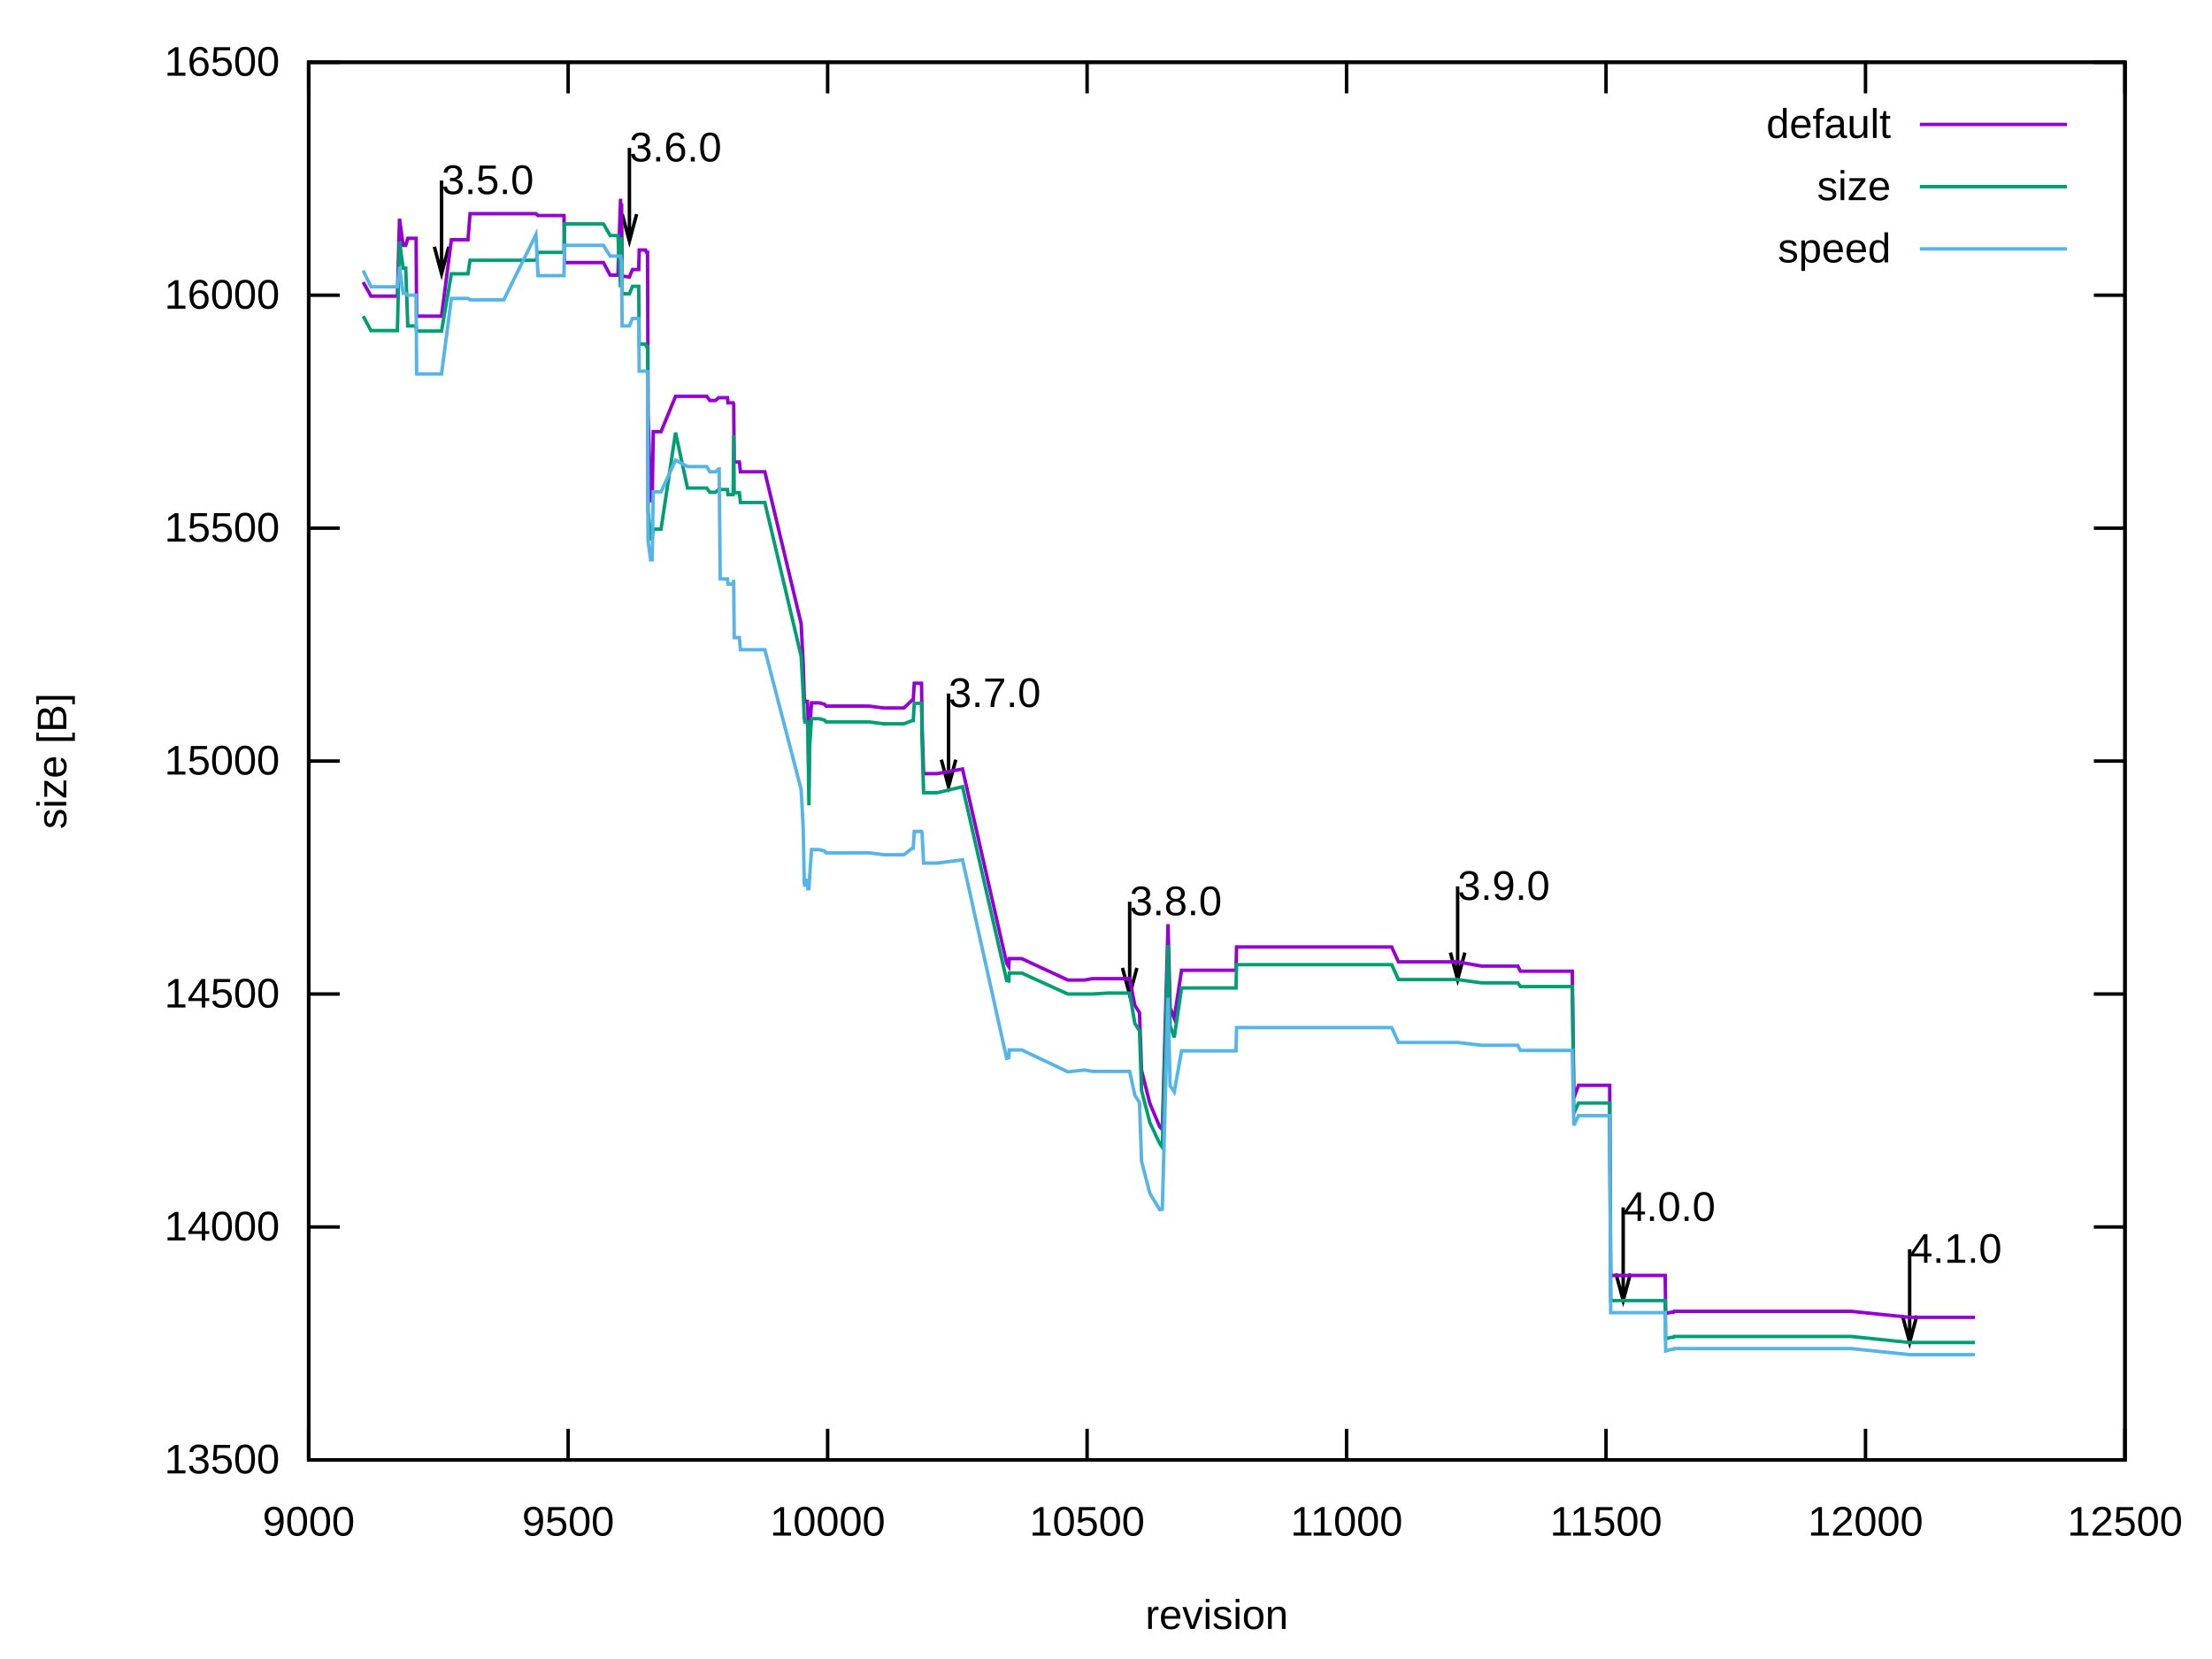
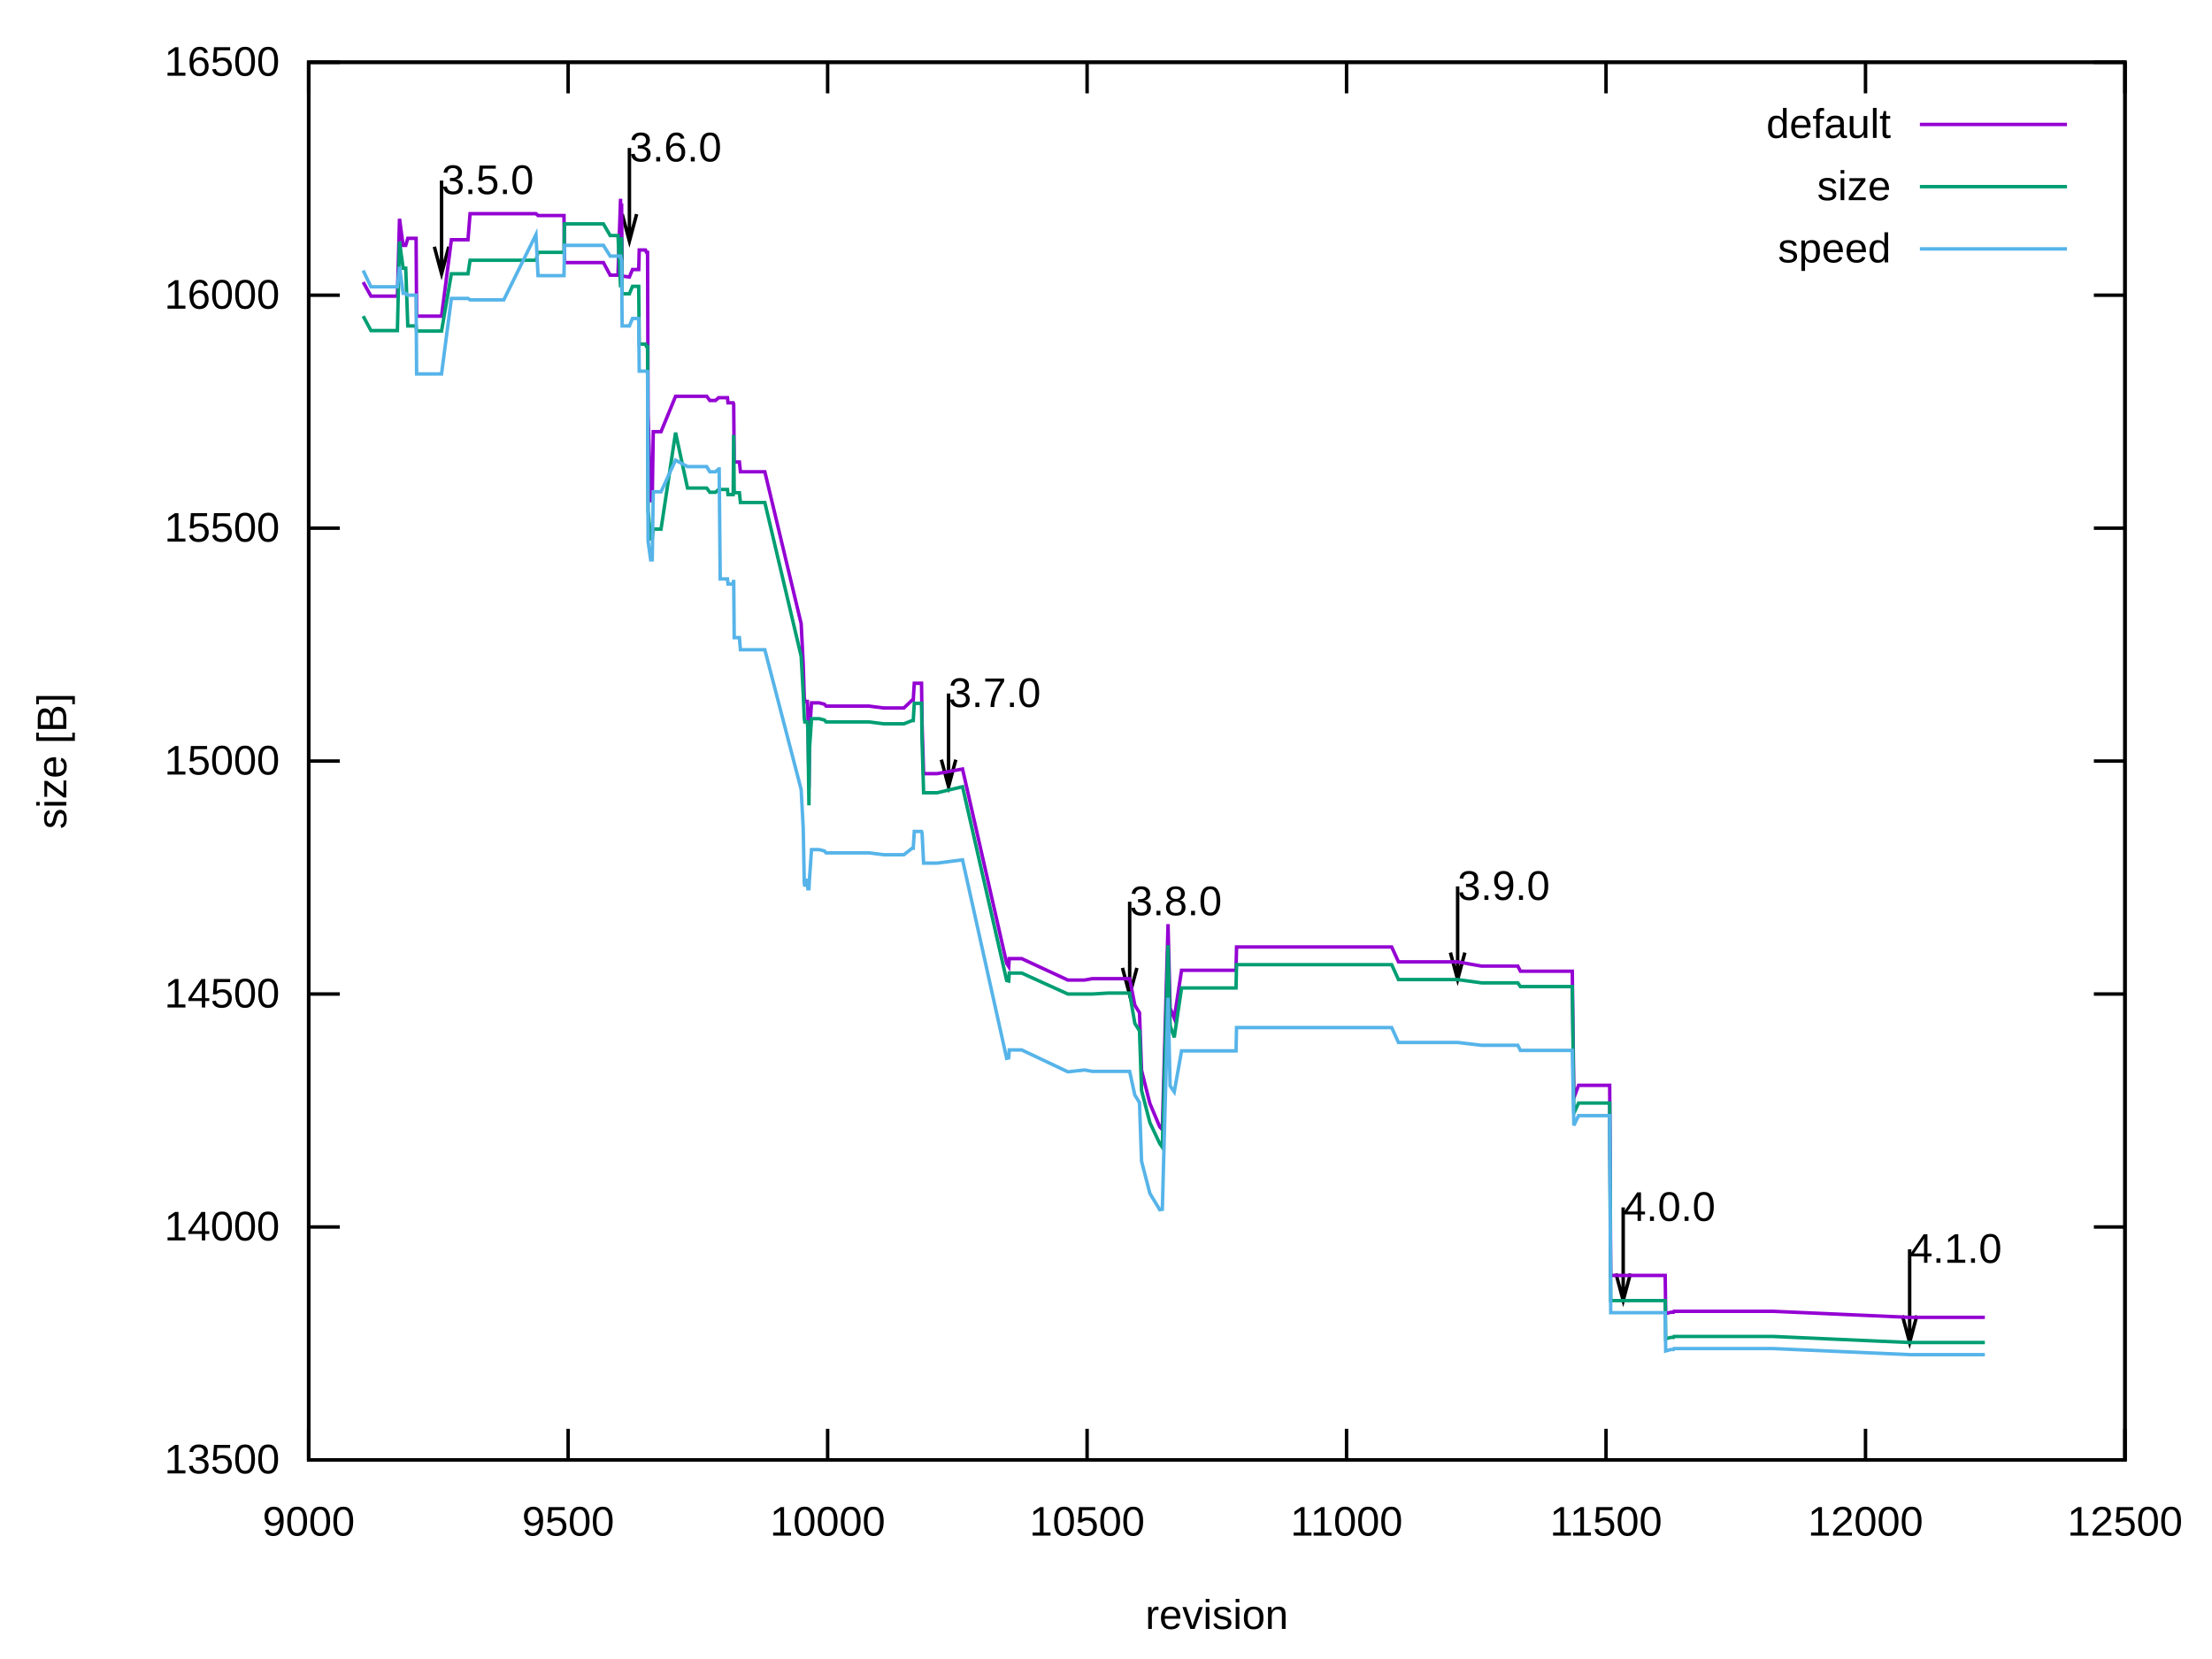
<svg xmlns="http://www.w3.org/2000/svg" xmlns:xlink="http://www.w3.org/1999/xlink" width="640" height="480" viewBox="0 0 640 480">
  <g id="gnuplot_canvas">
    <rect x="0" y="0" width="640" height="480" fill="none" />
    <defs>
      <circle id="gpDot" r="0.5" stroke-width="0.5" stroke="currentColor" />
      <path id="gpPt0" stroke-width="0.222" stroke="currentColor" d="M-1,0 h2 M0,-1 v2" />
      <path id="gpPt1" stroke-width="0.222" stroke="currentColor" d="M-1,-1 L1,1 M1,-1 L-1,1" />
      <path id="gpPt2" stroke-width="0.222" stroke="currentColor" d="M-1,0 L1,0 M0,-1 L0,1 M-1,-1 L1,1 M-1,1 L1,-1" />
      <rect id="gpPt3" stroke-width="0.222" stroke="currentColor" x="-1" y="-1" width="2" height="2" />
      <rect id="gpPt4" stroke-width="0.222" stroke="currentColor" fill="currentColor" x="-1" y="-1" width="2" height="2" />
      <circle id="gpPt5" stroke-width="0.222" stroke="currentColor" cx="0" cy="0" r="1" />
      <use xlink:href="#gpPt5" id="gpPt6" fill="currentColor" stroke="none" />
      <path id="gpPt7" stroke-width="0.222" stroke="currentColor" d="M0,-1.33 L-1.33,0.67 L1.33,0.67 z" />
      <use xlink:href="#gpPt7" id="gpPt8" fill="currentColor" stroke="none" />
      <use xlink:href="#gpPt7" id="gpPt9" stroke="currentColor" transform="rotate(180)" />
      <use xlink:href="#gpPt9" id="gpPt10" fill="currentColor" stroke="none" />
      <use xlink:href="#gpPt3" id="gpPt11" stroke="currentColor" transform="rotate(45)" />
      <use xlink:href="#gpPt11" id="gpPt12" fill="currentColor" stroke="none" />
      <path id="gpPt13" stroke-width="0.222" stroke="currentColor" d="M0,1.330 L1.265,0.411 L0.782,-1.067 L-0.782,-1.076 L-1.265,0.411 z" />
      <use xlink:href="#gpPt13" id="gpPt14" fill="currentColor" stroke="none" />
      <filter id="textbox" filterUnits="objectBoundingBox" x="0" y="0" height="1" width="1">
        <feFlood flood-color="white" flood-opacity="1" result="bgnd" />
        <feComposite in="SourceGraphic" in2="bgnd" operator="atop" />
      </filter>
      <filter id="greybox" filterUnits="objectBoundingBox" x="0" y="0" height="1" width="1">
        <feFlood flood-color="lightgrey" flood-opacity="1" result="grey" />
        <feComposite in="SourceGraphic" in2="grey" operator="atop" />
      </filter>
    </defs>
    <g fill="none" color="white" stroke="currentColor" stroke-width="1.00" stroke-linecap="butt" stroke-linejoin="miter">
</g>
    <g fill="none" color="black" stroke="currentColor" stroke-width="1.00" stroke-linecap="butt" stroke-linejoin="miter">
      <path stroke="black" d="M89.31,422.40 L98.31,422.40 M614.82,422.40 L605.82,422.40  " />
      <g transform="translate(80.92,426.30)" stroke="none" fill="black" font-family="Arial" font-size="12.00" text-anchor="end">
        <text>
          <tspan font-family="Arial"> 13500</tspan>
        </text>
      </g>
    </g>
    <g fill="none" color="black" stroke="currentColor" stroke-width="1.00" stroke-linecap="butt" stroke-linejoin="miter">
      <path stroke="black" d="M89.31,355.00 L98.31,355.00 M614.82,355.00 L605.82,355.00  " />
      <g transform="translate(80.92,358.90)" stroke="none" fill="black" font-family="Arial" font-size="12.00" text-anchor="end">
        <text>
          <tspan font-family="Arial"> 14000</tspan>
        </text>
      </g>
    </g>
    <g fill="none" color="black" stroke="currentColor" stroke-width="1.00" stroke-linecap="butt" stroke-linejoin="miter">
      <path stroke="black" d="M89.31,287.60 L98.31,287.60 M614.82,287.60 L605.82,287.60  " />
      <g transform="translate(80.92,291.50)" stroke="none" fill="black" font-family="Arial" font-size="12.00" text-anchor="end">
        <text>
          <tspan font-family="Arial"> 14500</tspan>
        </text>
      </g>
    </g>
    <g fill="none" color="black" stroke="currentColor" stroke-width="1.00" stroke-linecap="butt" stroke-linejoin="miter">
      <path stroke="black" d="M89.31,220.20 L98.31,220.20 M614.82,220.20 L605.82,220.20  " />
      <g transform="translate(80.92,224.10)" stroke="none" fill="black" font-family="Arial" font-size="12.00" text-anchor="end">
        <text>
          <tspan font-family="Arial"> 15000</tspan>
        </text>
      </g>
    </g>
    <g fill="none" color="black" stroke="currentColor" stroke-width="1.00" stroke-linecap="butt" stroke-linejoin="miter">
      <path stroke="black" d="M89.31,152.81 L98.31,152.81 M614.82,152.81 L605.82,152.81  " />
      <g transform="translate(80.92,156.71)" stroke="none" fill="black" font-family="Arial" font-size="12.00" text-anchor="end">
        <text>
          <tspan font-family="Arial"> 15500</tspan>
        </text>
      </g>
    </g>
    <g fill="none" color="black" stroke="currentColor" stroke-width="1.00" stroke-linecap="butt" stroke-linejoin="miter">
      <path stroke="black" d="M89.31,85.41 L98.31,85.41 M614.82,85.41 L605.82,85.41  " />
      <g transform="translate(80.92,89.31)" stroke="none" fill="black" font-family="Arial" font-size="12.00" text-anchor="end">
        <text>
          <tspan font-family="Arial"> 16000</tspan>
        </text>
      </g>
    </g>
    <g fill="none" color="black" stroke="currentColor" stroke-width="1.00" stroke-linecap="butt" stroke-linejoin="miter">
      <path stroke="black" d="M89.31,18.01 L98.31,18.01 M614.82,18.01 L605.82,18.01  " />
      <g transform="translate(80.92,21.91)" stroke="none" fill="black" font-family="Arial" font-size="12.00" text-anchor="end">
        <text>
          <tspan font-family="Arial"> 16500</tspan>
        </text>
      </g>
    </g>
    <g fill="none" color="black" stroke="currentColor" stroke-width="1.00" stroke-linecap="butt" stroke-linejoin="miter">
      <path stroke="black" d="M89.31,422.40 L89.31,413.40 M89.31,18.01 L89.31,27.01  " />
      <g transform="translate(89.31,444.30)" stroke="none" fill="black" font-family="Arial" font-size="12.00" text-anchor="middle">
        <text>
          <tspan font-family="Arial"> 9000</tspan>
        </text>
      </g>
    </g>
    <g fill="none" color="black" stroke="currentColor" stroke-width="1.00" stroke-linecap="butt" stroke-linejoin="miter">
      <path stroke="black" d="M164.38,422.40 L164.38,413.40 M164.38,18.01 L164.38,27.01  " />
      <g transform="translate(164.38,444.30)" stroke="none" fill="black" font-family="Arial" font-size="12.00" text-anchor="middle">
        <text>
          <tspan font-family="Arial"> 9500</tspan>
        </text>
      </g>
    </g>
    <g fill="none" color="black" stroke="currentColor" stroke-width="1.00" stroke-linecap="butt" stroke-linejoin="miter">
      <path stroke="black" d="M239.46,422.40 L239.46,413.40 M239.46,18.01 L239.46,27.01  " />
      <g transform="translate(239.46,444.30)" stroke="none" fill="black" font-family="Arial" font-size="12.00" text-anchor="middle">
        <text>
          <tspan font-family="Arial"> 10000</tspan>
        </text>
      </g>
    </g>
    <g fill="none" color="black" stroke="currentColor" stroke-width="1.00" stroke-linecap="butt" stroke-linejoin="miter">
      <path stroke="black" d="M314.53,422.40 L314.53,413.40 M314.53,18.01 L314.53,27.01  " />
      <g transform="translate(314.53,444.30)" stroke="none" fill="black" font-family="Arial" font-size="12.00" text-anchor="middle">
        <text>
          <tspan font-family="Arial"> 10500</tspan>
        </text>
      </g>
    </g>
    <g fill="none" color="black" stroke="currentColor" stroke-width="1.00" stroke-linecap="butt" stroke-linejoin="miter">
      <path stroke="black" d="M389.60,422.40 L389.60,413.40 M389.60,18.01 L389.60,27.01  " />
      <g transform="translate(389.60,444.30)" stroke="none" fill="black" font-family="Arial" font-size="12.00" text-anchor="middle">
        <text>
          <tspan font-family="Arial"> 11000</tspan>
        </text>
      </g>
    </g>
    <g fill="none" color="black" stroke="currentColor" stroke-width="1.00" stroke-linecap="butt" stroke-linejoin="miter">
      <path stroke="black" d="M464.67,422.40 L464.67,413.40 M464.67,18.01 L464.67,27.01  " />
      <g transform="translate(464.67,444.30)" stroke="none" fill="black" font-family="Arial" font-size="12.00" text-anchor="middle">
        <text>
          <tspan font-family="Arial"> 11500</tspan>
        </text>
      </g>
    </g>
    <g fill="none" color="black" stroke="currentColor" stroke-width="1.00" stroke-linecap="butt" stroke-linejoin="miter">
      <path stroke="black" d="M539.75,422.40 L539.75,413.40 M539.75,18.01 L539.75,27.01  " />
      <g transform="translate(539.75,444.30)" stroke="none" fill="black" font-family="Arial" font-size="12.00" text-anchor="middle">
        <text>
          <tspan font-family="Arial"> 12000</tspan>
        </text>
      </g>
    </g>
    <g fill="none" color="black" stroke="currentColor" stroke-width="1.00" stroke-linecap="butt" stroke-linejoin="miter">
      <path stroke="black" d="M614.82,422.40 L614.82,413.40 M614.82,18.01 L614.82,27.01  " />
      <g transform="translate(614.82,444.30)" stroke="none" fill="black" font-family="Arial" font-size="12.00" text-anchor="middle">
        <text>
          <tspan font-family="Arial"> 12500</tspan>
        </text>
      </g>
    </g>
    <g fill="none" color="black" stroke="currentColor" stroke-width="1.00" stroke-linecap="butt" stroke-linejoin="miter">
</g>
    <g fill="none" color="black" stroke="currentColor" stroke-width="1.00" stroke-linecap="butt" stroke-linejoin="miter">
      <path stroke="black" d="M89.31,18.01 L89.31,422.40 L614.82,422.40 L614.82,18.01 L89.31,18.01 Z  " />
      <g transform="translate(127.75,56.15)" stroke="none" fill="black" font-family="Arial" font-size="12.00" text-anchor="start">
        <text>
          <tspan font-family="Arial">3.5.0</tspan>
        </text>
      </g>
      <g transform="translate(182.10,46.71)" stroke="none" fill="black" font-family="Arial" font-size="12.00" text-anchor="start">
        <text>
          <tspan font-family="Arial">3.6.0</tspan>
        </text>
      </g>
      <g transform="translate(274.44,204.56)" stroke="none" fill="black" font-family="Arial" font-size="12.00" text-anchor="start">
        <text>
          <tspan font-family="Arial">3.7.0</tspan>
        </text>
      </g>
      <g transform="translate(326.84,264.81)" stroke="none" fill="black" font-family="Arial" font-size="12.00" text-anchor="start">
        <text>
          <tspan font-family="Arial">3.8.0</tspan>
        </text>
      </g>
      <g transform="translate(421.73,260.37)" stroke="none" fill="black" font-family="Arial" font-size="12.00" text-anchor="start">
        <text>
          <tspan font-family="Arial">3.9.0</tspan>
        </text>
      </g>
      <g transform="translate(469.63,353.24)" stroke="none" fill="black" font-family="Arial" font-size="12.00" text-anchor="start">
        <text>
          <tspan font-family="Arial">4.0.0</tspan>
        </text>
      </g>
      <g transform="translate(552.51,365.37)" stroke="none" fill="black" font-family="Arial" font-size="12.00" text-anchor="start">
        <text>
          <tspan font-family="Arial">4.1.0</tspan>
        </text>
      </g>
      <path stroke="black" d="M125.67,71.39 L127.76,79.20 L129.85,71.39 M127.76,52.24 L127.76,79.20 M180.02,61.95 L182.11,69.76 L184.20,61.95   M182.11,42.80 L182.11,69.76 M272.36,219.80 L274.45,227.61 L276.54,219.80 M274.45,200.65 L274.45,227.61 M324.76,280.05   L326.85,287.86 L328.94,280.05 M326.85,260.90 L326.85,287.86 M419.65,275.61 L421.74,283.41 L423.83,275.61 M421.74,256.46   L421.74,283.41 M467.55,368.48 L469.64,376.29 L471.73,368.48 M469.64,349.33 L469.64,376.29 M550.43,380.61 L552.52,388.42   L554.61,380.61 M552.52,361.46 L552.52,388.42  " />
    </g>
    <g fill="none" color="black" stroke="currentColor" stroke-width="1.00" stroke-linecap="butt" stroke-linejoin="miter">
      <g transform="translate(19.18,220.21) rotate(270)" stroke="none" fill="black" font-family="Arial" font-size="12.00" text-anchor="middle">
        <text>
          <tspan font-family="Arial">size [B]</tspan>
        </text>
      </g>
    </g>
    <g fill="none" color="black" stroke="currentColor" stroke-width="1.00" stroke-linecap="butt" stroke-linejoin="miter">
      <g transform="translate(352.06,471.30)" stroke="none" fill="black" font-family="Arial" font-size="12.00" text-anchor="middle">
        <text>
          <tspan font-family="Arial">revision</tspan>
        </text>
      </g>
    </g>
    <g fill="none" color="black" stroke="currentColor" stroke-width="1.00" stroke-linecap="butt" stroke-linejoin="miter">
</g>
    <g id="gnuplot_plot_1">
      <g fill="none" color="black" stroke="currentColor" stroke-width="1.00" stroke-linecap="butt" stroke-linejoin="miter">
        <g transform="translate(547.09,39.91)" stroke="none" fill="black" font-family="Arial" font-size="12.00" text-anchor="end">
          <text>
            <tspan font-family="Arial">default</tspan>
          </text>
        </g>
      </g>
      <g fill="none" color="black" stroke="currentColor" stroke-width="1.00" stroke-linecap="butt" stroke-linejoin="miter">
-         <path stroke="rgb(148,   0, 211)" d="M555.48,36.01 L598.04,36.01 M105.08,81.63 L107.33,85.68 L107.93,85.68 L108.38,85.68 L110.03,85.68 L112.88,85.68   L114.98,85.68 L115.59,63.30 L116.64,70.99 L117.39,70.99 L117.99,68.96 L118.29,68.96 L120.39,68.96 L120.54,91.47   L122.04,91.47 L124.29,91.47 L127.75,91.47 L130.60,69.37 L133.00,69.37 L135.40,69.37 L136.01,61.82 L137.21,61.82   L142.46,61.82 L145.76,61.82 L155.07,61.82 L155.67,62.36 L156.12,62.36 L157.18,62.36 L158.53,62.36 L161.08,62.36   L162.43,62.36 L163.18,62.36 L163.33,75.97 L164.08,75.97 L167.54,75.97 L170.39,75.97 L171.89,75.97 L174.59,75.97   L176.54,79.61 L177.75,79.61 L178.80,79.61 L179.55,57.51 L179.70,80.96 L179.85,58.85 L180.00,79.88 L182.10,80.15   L183.00,77.99 L184.20,77.99 L184.65,77.99 L184.80,77.99 L184.95,72.33 L185.10,72.33 L185.40,72.33 L186.15,72.33   L186.30,72.33 L186.75,72.33 L187.05,73.01 L187.36,73.01 L187.51,119.92 L188.26,144.85 L188.71,144.85 L189.01,124.90   L189.16,124.90 L189.31,124.90 L191.26,124.90 L195.46,114.66 L198.92,114.66 L200.42,114.66 L201.47,114.66 L202.07,114.66   L203.57,114.66 L204.02,114.66 L204.17,114.66 L204.32,114.66 L204.47,114.66 L205.37,115.87 L207.02,115.87 L207.93,115.06   L208.08,115.06 L208.38,115.06 L208.98,115.06 L209.88,115.06 L210.48,115.06 L210.63,116.55 L211.68,116.55 L212.13,116.55   L212.28,116.95 L212.43,133.67 L213.93,133.67 L214.23,136.50 L214.83,136.50 L221.29,136.50 L231.80,180.44 L232.40,192.17   L232.70,201.87 L232.85,202.95 L233.60,202.95 L233.75,205.92 L234.05,227.89 L234.20,211.98 L234.80,203.36 L235.85,203.36   L237.05,203.36 L238.55,203.76 L239.01,204.30 L239.46,204.30 L242.01,204.30 L246.66,204.30 L248.16,204.30 L249.82,204.30   L250.27,204.30 L251.02,204.30 L251.47,204.30 L255.67,204.84 L258.07,204.84 L261.53,204.84 L263.93,202.55 L264.23,202.55   L264.53,197.69 L265.58,197.69 L266.63,197.69 L266.78,209.42 L267.23,223.84 L268.28,223.84 L270.84,223.84 L271.14,223.84   L278.49,222.50 L291.26,278.71 L291.86,279.65 L292.01,277.36 L294.41,277.36 L294.56,277.36 L295.61,277.36 L308.97,283.56   L313.78,283.56 L316.03,283.16 L320.53,283.16 L323.24,283.16 L326.84,283.16 L328.34,290.84 L329.69,293.00 L330.29,309.71   L332.70,319.28 L335.55,326.02 L336.30,326.83 L337.95,267.38 L338.55,291.65 L339.75,294.61 L341.86,280.73 L355.82,280.73   L356.87,280.73 L357.47,280.73 L357.62,280.73 L357.77,273.99 L358.07,273.99 L359.57,273.99 L374.59,273.99 L383.60,273.99   L385.70,273.99 L402.66,273.99 L404.62,278.30 L412.12,278.30 L421.73,278.30 L428.64,279.52 L439.15,279.52 L439.90,281.00   L445.31,281.00 L454.91,281.00 L455.37,317.66 L456.72,314.02 L465.73,314.02 L466.03,369.02 L469.63,369.02 L477.59,369.02   L481.79,369.02 L481.94,380.07 L483.44,379.67 L484.19,379.67 L484.34,379.40 L485.24,379.40 L485.39,379.40 L498.01,379.40   L513.02,379.40 L535.54,379.40 L552.51,381.15 L557.91,381.15 L561.67,381.15 L563.62,381.15 L565.57,381.15 L571.43,381.15    " />
+         <path stroke="rgb(148,   0, 211)" d="M555.48,36.01 L598.04,36.01 M105.08,81.63 L107.33,85.68 L107.93,85.68 L108.38,85.68 L110.03,85.68 L112.88,85.68   L114.98,85.68 L115.59,63.30 L116.64,70.99 L117.39,70.99 L117.99,68.96 L118.29,68.96 L120.39,68.96 L120.54,91.47   L122.04,91.47 L124.29,91.47 L127.75,91.47 L130.60,69.37 L133.00,69.37 L135.40,69.37 L136.01,61.82 L137.21,61.82   L142.46,61.82 L145.76,61.82 L155.07,61.82 L155.67,62.36 L156.12,62.36 L157.18,62.36 L158.53,62.36 L161.08,62.36   L162.43,62.36 L163.18,62.36 L163.33,75.97 L164.08,75.97 L167.54,75.97 L170.39,75.97 L171.89,75.97 L174.59,75.97   L176.54,79.61 L177.75,79.61 L178.80,79.61 L179.55,57.51 L179.70,80.96 L179.85,58.85 L180.00,79.88 L182.10,80.15   L183.00,77.99 L184.20,77.99 L184.65,77.99 L184.80,77.99 L184.95,72.33 L185.10,72.33 L185.40,72.33 L186.15,72.33   L186.30,72.33 L186.75,72.33 L187.05,73.01 L187.36,73.01 L187.51,119.92 L188.26,144.85 L188.71,144.85 L189.01,124.90   L189.16,124.90 L189.31,124.90 L191.26,124.90 L195.46,114.66 L198.92,114.66 L200.42,114.66 L201.47,114.66 L202.07,114.66   L203.57,114.66 L204.02,114.66 L204.17,114.66 L204.32,114.66 L204.47,114.66 L205.37,115.87 L207.02,115.87 L207.93,115.06   L208.08,115.06 L208.38,115.06 L208.98,115.06 L209.88,115.06 L210.48,115.06 L210.63,116.55 L211.68,116.55 L212.13,116.55   L212.28,116.95 L212.43,133.67 L213.93,133.67 L214.23,136.50 L214.83,136.50 L221.29,136.50 L231.80,180.44 L232.40,192.17   L232.70,201.87 L232.85,202.95 L233.60,202.95 L233.75,205.92 L234.05,227.89 L234.20,211.98 L234.80,203.36 L235.85,203.36   L237.05,203.36 L238.55,203.76 L239.01,204.30 L239.46,204.30 L242.01,204.30 L246.66,204.30 L248.16,204.30 L249.82,204.30   L250.27,204.30 L251.02,204.30 L251.47,204.30 L255.67,204.84 L258.07,204.84 L261.53,204.84 L263.93,202.55 L264.23,202.55   L264.53,197.69 L265.58,197.69 L266.63,197.69 L266.78,209.42 L267.23,223.84 L268.28,223.84 L270.84,223.84 L271.14,223.84   L278.49,222.50 L291.26,278.71 L291.86,279.65 L292.01,277.36 L294.41,277.36 L294.56,277.36 L295.61,277.36 L308.97,283.56   L313.78,283.56 L316.03,283.16 L320.53,283.16 L323.24,283.16 L326.84,283.16 L328.34,290.84 L329.69,293.00 L330.29,309.71   L332.70,319.28 L335.55,326.02 L336.30,326.83 L337.95,267.38 L338.55,291.65 L339.75,294.61 L341.86,280.73 L355.82,280.73   L356.87,280.73 L357.47,280.73 L357.62,280.73 L357.77,273.99 L358.07,273.99 L359.57,273.99 L374.59,273.99 L383.60,273.99   L385.70,273.99 L402.66,273.99 L404.62,278.30 L412.12,278.30 L421.73,278.30 L428.64,279.52 L439.15,279.52 L439.90,281.00   L445.31,281.00 L454.91,281.00 L455.37,317.66 L456.72,314.02 L465.73,314.02 L466.03,369.02 L469.63,369.02 L477.59,369.02   L481.79,369.02 L481.94,380.07 L483.44,379.67 L484.19,379.67 L484.34,379.40 L485.24,379.40 L485.39,379.40 L498.01,379.40   L513.02,379.40 L552.51,381.15 L554.46,381.15 L556.86,381.15 L557.91,381.15 L561.67,381.15 L563.62,381.15 L565.57,381.15   L571.43,381.15 L574.28,381.15  " />
      </g>
    </g>
    <g id="gnuplot_plot_2">
      <g fill="none" color="black" stroke="currentColor" stroke-width="1.00" stroke-linecap="butt" stroke-linejoin="miter">
        <g transform="translate(547.09,57.91)" stroke="none" fill="black" font-family="Arial" font-size="12.00" text-anchor="end">
          <text>
            <tspan font-family="Arial">size</tspan>
          </text>
        </g>
      </g>
      <g fill="none" color="black" stroke="currentColor" stroke-width="1.00" stroke-linecap="butt" stroke-linejoin="miter">
-         <path stroke="rgb(  0, 158, 115)" d="M555.48,54.01 L598.04,54.01 M105.08,91.47 L107.33,95.65 L107.93,95.65 L108.38,95.65 L110.03,95.65 L112.88,95.65   L114.98,95.65 L115.59,69.91 L116.64,77.59 L117.39,77.59 L117.99,94.30 L118.29,94.30 L120.39,94.30 L120.54,95.79   L122.04,95.79 L124.29,95.79 L127.75,95.79 L130.60,79.21 L133.00,79.21 L135.40,79.21 L136.01,75.30 L137.21,75.30   L142.46,75.30 L145.76,75.30 L155.07,75.30 L155.67,73.01 L156.12,73.01 L157.18,73.01 L158.53,73.01 L161.08,73.01   L162.43,73.01 L163.18,73.01 L163.33,64.78 L164.08,64.78 L167.54,64.78 L170.39,64.78 L171.89,64.78 L174.59,64.78   L176.54,68.15 L177.75,68.15 L178.80,68.15 L179.55,83.12 L179.70,68.69 L179.85,69.23 L180.00,85.00 L182.10,85.00   L183.00,82.85 L184.20,82.85 L184.65,82.85 L184.80,82.85 L184.95,99.56 L185.10,99.56 L185.40,99.56 L186.15,99.56   L186.30,99.56 L186.75,99.56 L187.05,100.24 L187.36,100.24 L187.51,147.82 L188.26,155.91 L188.71,155.91 L189.01,153.08   L189.16,153.08 L189.31,153.08 L191.26,153.08 L195.46,125.17 L198.92,141.21 L200.42,141.21 L201.47,141.21 L202.07,141.21   L203.57,141.21 L204.02,141.21 L204.17,141.21 L204.32,141.21 L204.47,141.21 L205.37,142.43 L207.02,142.43 L207.93,141.62   L208.08,141.62 L208.38,141.62 L208.98,141.62 L209.88,141.62 L210.48,141.62 L210.63,143.10 L211.68,143.10 L212.13,143.10   L212.28,125.85 L212.43,142.56 L213.93,142.56 L214.23,145.39 L214.83,145.39 L221.29,145.39 L231.80,189.88 L232.40,200.66   L232.70,207.80 L232.85,208.88 L233.60,208.88 L233.75,211.44 L234.05,233.01 L234.20,216.84 L234.80,207.94 L235.85,207.94   L237.05,207.94 L238.55,208.34 L239.01,208.88 L239.46,208.88 L242.01,208.88 L246.66,208.88 L248.16,208.88 L249.82,208.88   L250.27,208.88 L251.02,208.88 L251.47,208.88 L255.67,209.42 L258.07,209.42 L261.53,209.42 L263.93,208.48 L264.23,208.48   L264.53,203.49 L265.58,203.49 L266.63,203.49 L266.78,214.27 L267.23,229.37 L268.28,229.37 L270.84,229.37 L271.14,229.37   L278.49,227.62 L291.26,283.69 L291.86,283.83 L292.01,281.54 L294.41,281.54 L294.56,281.54 L295.61,281.54 L308.97,287.60   L313.78,287.60 L316.03,287.60 L320.53,287.33 L323.24,287.33 L326.84,287.33 L328.34,296.10 L329.69,298.25 L330.29,315.51   L332.70,324.81 L335.55,330.87 L336.30,331.95 L337.95,273.45 L338.55,296.77 L339.75,300.14 L341.86,285.85 L355.82,285.85   L356.87,285.85 L357.47,285.85 L357.62,285.85 L357.77,279.11 L358.07,279.11 L359.57,279.11 L374.59,279.11 L383.60,279.11   L385.70,279.11 L402.66,279.11 L404.62,283.42 L412.12,283.42 L421.73,283.42 L428.64,284.37 L439.15,284.37 L439.90,285.45   L445.31,285.45 L454.91,285.45 L455.37,322.11 L456.72,319.15 L465.73,319.15 L466.03,376.30 L469.63,376.30 L477.59,376.30   L481.79,376.30 L481.94,387.35 L483.44,386.95 L484.19,386.95 L484.34,386.68 L485.24,386.68 L485.39,386.68 L498.01,386.68   L513.02,386.68 L535.54,386.68 L552.51,388.43 L557.91,388.43 L561.67,388.43 L563.62,388.43 L565.57,388.43 L571.43,388.43    " />
+         <path stroke="rgb(  0, 158, 115)" d="M555.48,54.01 L598.04,54.01 M105.08,91.47 L107.33,95.65 L107.93,95.65 L108.38,95.65 L110.03,95.65 L112.88,95.65   L114.98,95.65 L115.59,69.91 L116.64,77.59 L117.39,77.59 L117.99,94.30 L118.29,94.30 L120.39,94.30 L120.54,95.79   L122.04,95.79 L124.29,95.79 L127.75,95.79 L130.60,79.21 L133.00,79.21 L135.40,79.21 L136.01,75.30 L137.21,75.30   L142.46,75.30 L145.76,75.30 L155.07,75.30 L155.67,73.01 L156.12,73.01 L157.18,73.01 L158.53,73.01 L161.08,73.01   L162.43,73.01 L163.18,73.01 L163.33,64.78 L164.08,64.78 L167.54,64.78 L170.39,64.78 L171.89,64.78 L174.59,64.78   L176.54,68.15 L177.75,68.15 L178.80,68.15 L179.55,83.12 L179.70,68.69 L179.85,69.23 L180.00,85.00 L182.10,85.00   L183.00,82.85 L184.20,82.85 L184.65,82.85 L184.80,82.85 L184.95,99.56 L185.10,99.56 L185.40,99.56 L186.15,99.56   L186.30,99.56 L186.75,99.56 L187.05,100.24 L187.36,100.24 L187.51,147.82 L188.26,155.91 L188.71,155.91 L189.01,153.08   L189.16,153.08 L189.31,153.08 L191.26,153.08 L195.46,125.17 L198.92,141.21 L200.42,141.21 L201.47,141.21 L202.07,141.21   L203.57,141.21 L204.02,141.21 L204.17,141.21 L204.32,141.21 L204.47,141.21 L205.37,142.43 L207.02,142.43 L207.93,141.62   L208.08,141.62 L208.38,141.62 L208.98,141.62 L209.88,141.62 L210.48,141.62 L210.63,143.10 L211.68,143.10 L212.13,143.10   L212.28,125.85 L212.43,142.56 L213.93,142.56 L214.23,145.39 L214.83,145.39 L221.29,145.39 L231.80,189.88 L232.40,200.66   L232.70,207.80 L232.85,208.88 L233.60,208.88 L233.75,211.44 L234.05,233.01 L234.20,216.84 L234.80,207.94 L235.85,207.94   L237.05,207.94 L238.55,208.34 L239.01,208.88 L239.46,208.88 L242.01,208.88 L246.66,208.88 L248.16,208.88 L249.82,208.88   L250.27,208.88 L251.02,208.88 L251.47,208.88 L255.67,209.42 L258.07,209.42 L261.53,209.42 L263.93,208.48 L264.23,208.48   L264.53,203.49 L265.58,203.49 L266.63,203.49 L266.78,214.27 L267.23,229.37 L268.28,229.37 L270.84,229.37 L271.14,229.37   L278.49,227.62 L291.26,283.69 L291.86,283.83 L292.01,281.54 L294.41,281.54 L294.56,281.54 L295.61,281.54 L308.97,287.60   L313.78,287.60 L316.03,287.60 L320.53,287.33 L323.24,287.33 L326.84,287.33 L328.34,296.10 L329.69,298.25 L330.29,315.51   L332.70,324.81 L335.55,330.87 L336.30,331.95 L337.95,273.45 L338.55,296.77 L339.75,300.14 L341.86,285.85 L355.82,285.85   L356.87,285.85 L357.47,285.85 L357.62,285.85 L357.77,279.11 L358.07,279.11 L359.57,279.11 L374.59,279.11 L383.60,279.11   L385.70,279.11 L402.66,279.11 L404.62,283.42 L412.12,283.42 L421.73,283.42 L428.64,284.37 L439.15,284.37 L439.90,285.45   L445.31,285.45 L454.91,285.45 L455.37,322.11 L456.72,319.15 L465.73,319.15 L466.03,376.30 L469.63,376.30 L477.59,376.30   L481.79,376.30 L481.94,387.35 L483.44,386.95 L484.19,386.95 L484.34,386.68 L485.24,386.68 L485.39,386.68 L498.01,386.68   L513.02,386.68 L552.51,388.43 L554.46,388.43 L556.86,388.43 L557.91,388.43 L561.67,388.43 L563.62,388.43 L565.57,388.43   L571.43,388.43 L574.28,388.43  " />
      </g>
    </g>
    <g id="gnuplot_plot_3">
      <g fill="none" color="black" stroke="currentColor" stroke-width="1.00" stroke-linecap="butt" stroke-linejoin="miter">
        <g transform="translate(547.09,75.91)" stroke="none" fill="black" font-family="Arial" font-size="12.00" text-anchor="end">
          <text>
            <tspan font-family="Arial">speed</tspan>
          </text>
        </g>
      </g>
      <g fill="none" color="black" stroke="currentColor" stroke-width="1.00" stroke-linecap="butt" stroke-linejoin="miter">
-         <path stroke="rgb( 86, 180, 233)" d="M555.48,72.01 L598.04,72.01 M105.08,78.26 L107.33,82.98 L107.93,82.98 L108.38,82.98 L110.03,82.98 L112.88,82.98   L114.98,82.98 L115.59,77.19 L116.64,84.87 L117.39,84.87 L117.99,85.41 L118.29,85.41 L120.39,85.41 L120.54,108.19   L122.04,108.19 L124.29,108.19 L127.75,108.19 L130.60,86.35 L133.00,86.35 L135.40,86.35 L136.01,86.76 L137.21,86.76   L142.46,86.76 L145.76,86.76 L155.07,67.88 L155.67,79.75 L156.12,79.75 L157.18,79.75 L158.53,79.75 L161.08,79.75   L162.43,79.75 L163.18,79.75 L163.33,70.99 L164.08,70.99 L167.54,70.99 L170.39,70.99 L171.89,70.99 L174.59,70.99   L176.54,74.09 L177.75,74.09 L178.80,74.09 L179.55,74.09 L179.70,74.89 L179.85,75.43 L180.00,94.30 L182.10,94.30   L183.00,92.15 L184.20,92.15 L184.65,92.15 L184.80,92.15 L184.95,107.38 L185.10,107.38 L185.40,107.38 L186.15,107.38   L186.30,107.38 L186.75,107.38 L187.05,107.51 L187.36,107.51 L187.51,156.58 L188.26,161.97 L188.71,161.97 L189.01,142.29   L189.16,142.29 L189.31,142.29 L191.26,142.29 L195.46,133.13 L198.92,135.01 L200.42,135.01 L201.47,135.01 L202.07,135.01   L203.57,135.01 L204.02,135.01 L204.17,135.01 L204.32,135.01 L204.47,135.01 L205.37,136.50 L207.02,136.50 L207.93,135.69   L208.08,135.69 L208.38,167.50 L208.98,167.50 L209.88,167.50 L210.48,167.50 L210.63,168.98 L211.68,168.98 L212.13,168.98   L212.28,167.77 L212.43,184.48 L213.93,184.48 L214.23,187.99 L214.83,187.99 L221.29,187.99 L231.80,228.43 L232.40,239.62   L232.70,255.39 L232.85,256.47 L233.60,254.31 L233.75,257.14 L234.05,257.14 L234.20,254.44 L234.80,245.82 L235.85,245.82   L237.05,245.82 L238.55,246.22 L239.01,246.76 L239.46,246.76 L242.01,246.76 L246.66,246.76 L248.16,246.76 L249.82,246.76   L250.27,246.76 L251.02,246.76 L251.47,246.76 L255.67,247.30 L258.07,247.30 L261.53,247.30 L263.93,245.41 L264.23,245.41   L264.53,240.56 L265.58,240.56 L266.63,240.56 L266.78,240.96 L267.23,249.73 L268.28,249.73 L270.84,249.73 L271.14,249.73   L278.49,248.78 L291.26,306.21 L291.86,306.07 L292.01,303.78 L294.41,303.78 L294.56,303.78 L295.61,303.78 L308.97,310.11   L313.78,309.58 L316.03,309.98 L320.53,309.98 L323.24,309.98 L326.84,309.98 L328.34,316.85 L329.69,319.01 L330.29,336.00   L332.70,345.30 L335.55,350.01 L336.30,349.88 L337.95,288.68 L338.55,314.16 L339.75,315.91 L341.86,304.05 L355.82,304.05   L356.87,304.05 L357.47,304.05 L357.62,304.05 L357.77,297.31 L358.07,297.31 L359.57,297.31 L374.59,297.31 L383.60,297.31   L385.70,297.31 L402.66,297.31 L404.62,301.62 L412.12,301.62 L421.73,301.62 L428.64,302.43 L439.15,302.43 L439.90,303.91   L445.31,303.91 L454.91,303.91 L455.37,325.62 L456.72,322.79 L465.73,322.79 L466.03,379.80 L469.63,379.80 L477.59,379.80   L481.79,379.80 L481.94,390.86 L483.44,390.45 L484.19,390.45 L484.34,390.18 L485.24,390.18 L485.39,390.18 L498.01,390.18   L513.02,390.18 L535.54,390.18 L552.51,391.94 L557.91,391.94 L561.67,391.94 L563.62,391.94 L565.57,391.94 L571.43,391.94    " />
+         <path stroke="rgb( 86, 180, 233)" d="M555.48,72.01 L598.04,72.01 M105.08,78.26 L107.33,82.98 L107.93,82.98 L108.38,82.98 L110.03,82.98 L112.88,82.98   L114.98,82.98 L115.59,77.19 L116.64,84.87 L117.39,84.87 L117.99,85.41 L118.29,85.41 L120.39,85.41 L120.54,108.19   L122.04,108.19 L124.29,108.19 L127.75,108.19 L130.60,86.35 L133.00,86.35 L135.40,86.35 L136.01,86.76 L137.21,86.76   L142.46,86.76 L145.76,86.76 L155.07,67.88 L155.67,79.75 L156.12,79.75 L157.18,79.75 L158.53,79.75 L161.08,79.75   L162.43,79.75 L163.18,79.75 L163.33,70.99 L164.08,70.99 L167.54,70.99 L170.39,70.99 L171.89,70.99 L174.59,70.99   L176.54,74.09 L177.75,74.09 L178.80,74.09 L179.55,74.09 L179.70,74.89 L179.85,75.43 L180.00,94.30 L182.10,94.30   L183.00,92.15 L184.20,92.15 L184.65,92.15 L184.80,92.15 L184.95,107.38 L185.10,107.38 L185.40,107.38 L186.15,107.38   L186.30,107.38 L186.75,107.38 L187.05,107.51 L187.36,107.51 L187.51,156.58 L188.26,161.97 L188.71,161.97 L189.01,142.29   L189.16,142.29 L189.31,142.29 L191.26,142.29 L195.46,133.13 L198.92,135.01 L200.42,135.01 L201.47,135.01 L202.07,135.01   L203.57,135.01 L204.02,135.01 L204.17,135.01 L204.32,135.01 L204.47,135.01 L205.37,136.50 L207.02,136.50 L207.93,135.69   L208.08,135.69 L208.38,167.50 L208.98,167.50 L209.88,167.50 L210.48,167.50 L210.63,168.98 L211.68,168.98 L212.13,168.98   L212.28,167.77 L212.43,184.48 L213.93,184.48 L214.23,187.99 L214.83,187.99 L221.29,187.99 L231.80,228.43 L232.40,239.62   L232.70,255.39 L232.85,256.47 L233.60,254.31 L233.75,257.14 L234.05,257.14 L234.20,254.44 L234.80,245.82 L235.85,245.82   L237.05,245.82 L238.55,246.22 L239.01,246.76 L239.46,246.76 L242.01,246.76 L246.66,246.76 L248.16,246.76 L249.82,246.76   L250.27,246.76 L251.02,246.76 L251.47,246.76 L255.67,247.30 L258.07,247.30 L261.53,247.30 L263.93,245.41 L264.23,245.41   L264.53,240.56 L265.58,240.56 L266.63,240.56 L266.78,240.96 L267.23,249.73 L268.28,249.73 L270.84,249.73 L271.14,249.73   L278.49,248.78 L291.26,306.21 L291.86,306.07 L292.01,303.78 L294.41,303.78 L294.56,303.78 L295.61,303.78 L308.97,310.11   L313.78,309.58 L316.03,309.98 L320.53,309.98 L323.24,309.98 L326.84,309.98 L328.34,316.85 L329.69,319.01 L330.29,336.00   L332.70,345.30 L335.55,350.01 L336.30,349.88 L337.95,288.68 L338.55,314.16 L339.75,315.91 L341.86,304.05 L355.82,304.05   L356.87,304.05 L357.47,304.05 L357.62,304.05 L357.77,297.31 L358.07,297.31 L359.57,297.31 L374.59,297.31 L383.60,297.31   L385.70,297.31 L402.66,297.31 L404.62,301.62 L412.12,301.62 L421.73,301.62 L428.64,302.43 L439.15,302.43 L439.90,303.91   L445.31,303.91 L454.91,303.91 L455.37,325.62 L456.72,322.79 L465.73,322.79 L466.03,379.80 L469.63,379.80 L477.59,379.80   L481.79,379.80 L481.94,390.86 L483.44,390.45 L484.19,390.45 L484.34,390.18 L485.24,390.18 L485.39,390.18 L498.01,390.18   L513.02,390.18 L552.51,391.94 L554.46,391.94 L556.86,391.94 L557.91,391.94 L561.67,391.94 L563.62,391.94 L565.57,391.94   L571.43,391.94 L574.28,391.94  " />
      </g>
    </g>
    <g fill="none" color="white" stroke="rgb( 86, 180, 233)" stroke-width="2.00" stroke-linecap="butt" stroke-linejoin="miter">
</g>
    <g fill="none" color="black" stroke="currentColor" stroke-width="2.00" stroke-linecap="butt" stroke-linejoin="miter">
</g>
    <g fill="none" color="black" stroke="black" stroke-width="1.00" stroke-linecap="butt" stroke-linejoin="miter">
</g>
    <g fill="none" color="black" stroke="currentColor" stroke-width="1.00" stroke-linecap="butt" stroke-linejoin="miter">
      <path stroke="black" d="M89.31,18.01 L89.31,422.40 L614.82,422.40 L614.82,18.01 L89.31,18.01 Z  " />
    </g>
    <g fill="none" color="black" stroke="currentColor" stroke-width="1.00" stroke-linecap="butt" stroke-linejoin="miter">
</g>
  </g>
</svg>
